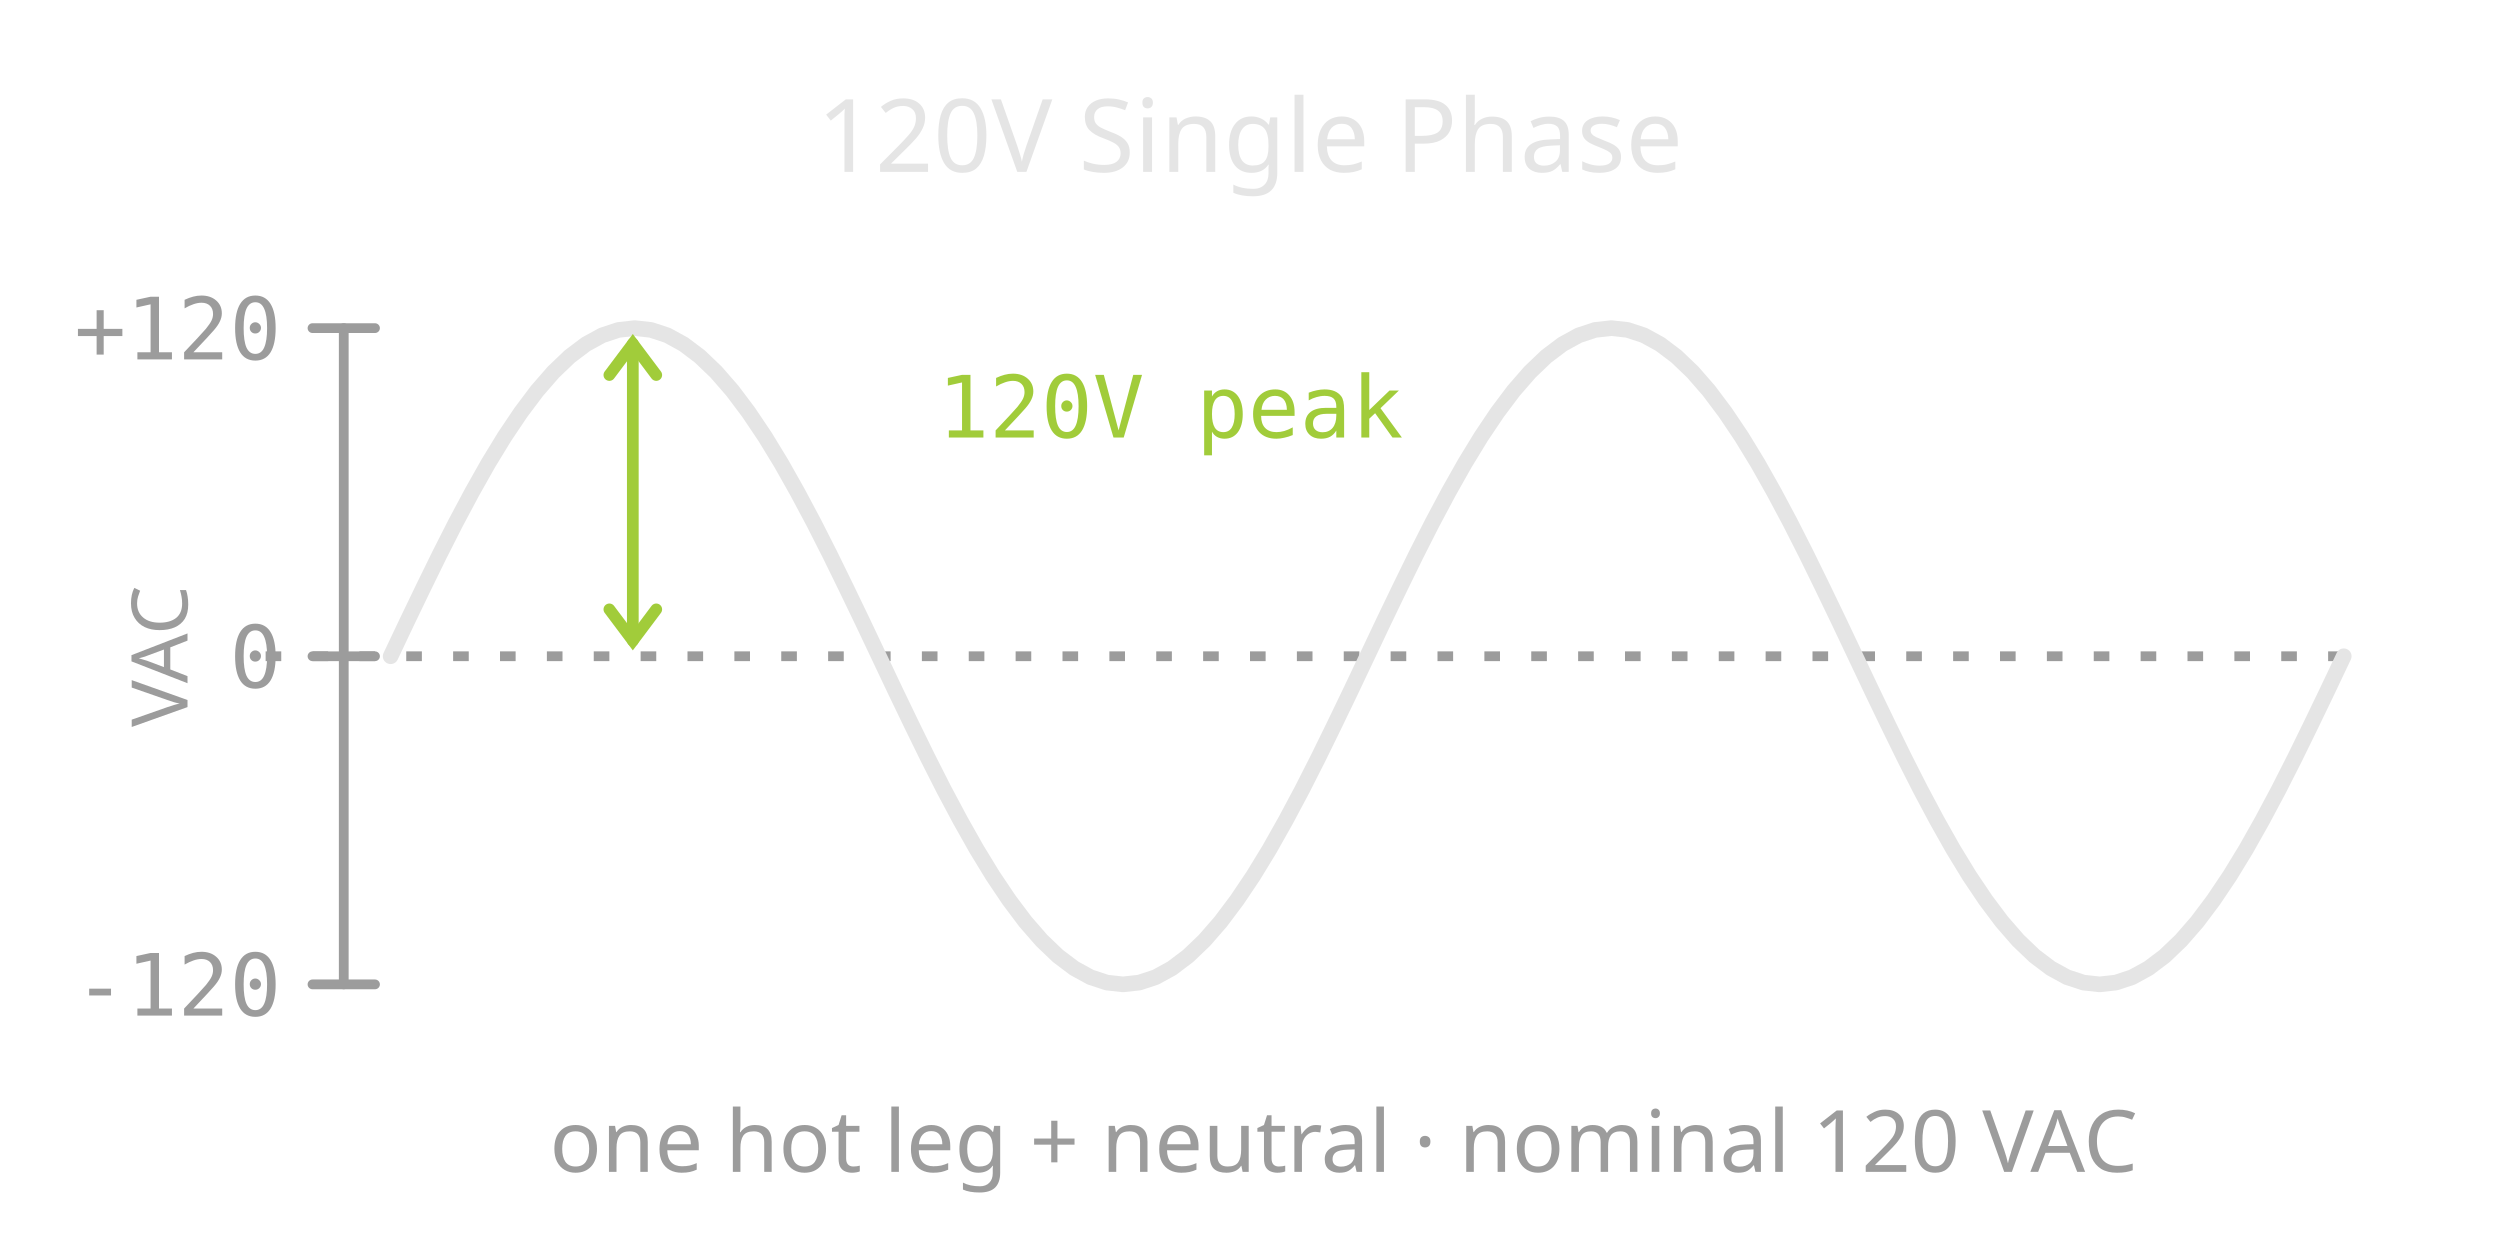
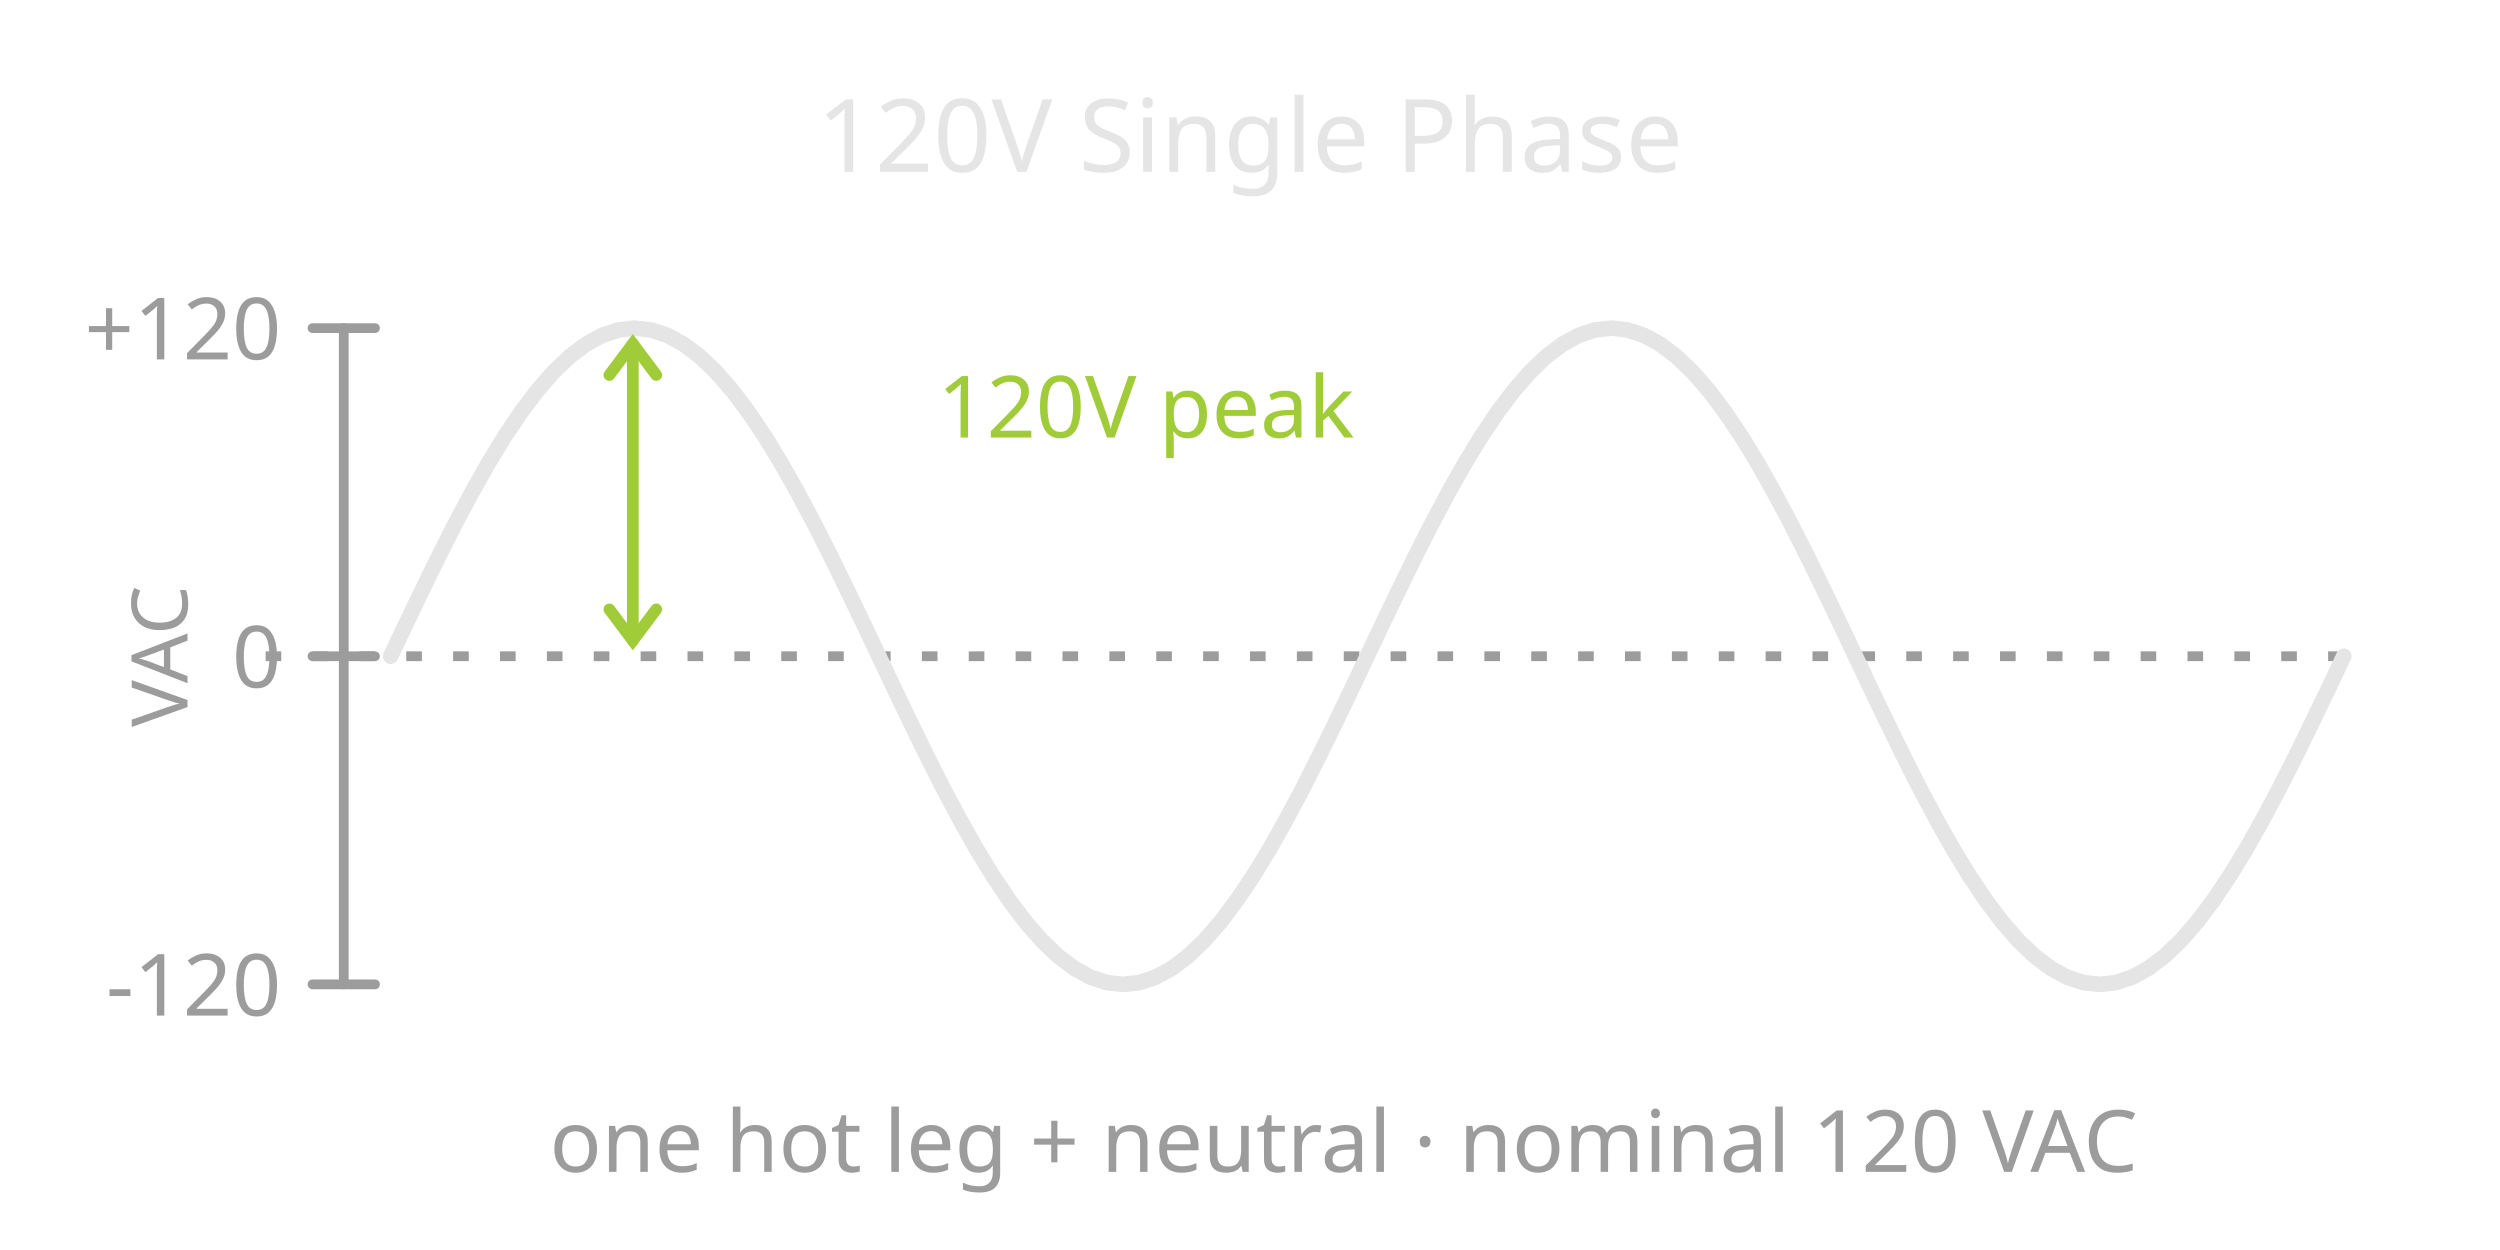
- <svg xmlns="http://www.w3.org/2000/svg" viewBox="0 0 320 160" fill="none" font-family="IBM Plex Sans, sans-serif">
+ <svg xmlns="http://www.w3.org/2000/svg" viewBox="0 0 320 160" fill="none" font-family="IBM Plex Sans">
  <line x1="34" y1="84" x2="300" y2="84" stroke="#9C9C9C" stroke-width="1.25" stroke-dasharray="2 4" />
  <line x1="44" y1="42" x2="44" y2="126" stroke="#9C9C9C" stroke-width="1.25" stroke-linecap="round" />
  <path d="M 50.0 84.0 L 52.08 79.61 L 54.17 75.27 L 56.25 71.02 L 58.33 66.92 L 60.42 63.0 L 62.5 59.31 L 64.58 55.9 L 66.67 52.79 L 68.75 50.02 L 70.83 47.63 L 72.92 45.63 L 75.0 44.06 L 77.08 42.92 L 79.17 42.23 L 81.25 42.0 L 83.33 42.23 L 85.42 42.92 L 87.5 44.06 L 89.58 45.63 L 91.67 47.63 L 93.75 50.02 L 95.83 52.79 L 97.92 55.9 L 100.0 59.31 L 102.08 63.0 L 104.17 66.92 L 106.25 71.02 L 108.33 75.27 L 110.42 79.61 L 112.5 84.0 L 114.58 88.39 L 116.67 92.73 L 118.75 96.98 L 120.83 101.08 L 122.92 105.0 L 125.0 108.69 L 127.08 112.1 L 129.17 115.21 L 131.25 117.98 L 133.33 120.37 L 135.42 122.37 L 137.5 123.94 L 139.58 125.08 L 141.67 125.77 L 143.75 126.0 L 145.83 125.77 L 147.92 125.08 L 150.0 123.94 L 152.08 122.37 L 154.17 120.37 L 156.25 117.98 L 158.33 115.21 L 160.42 112.1 L 162.5 108.69 L 164.58 105.0 L 166.67 101.08 L 168.75 96.98 L 170.83 92.73 L 172.92 88.39 L 175.0 84.0 L 177.08 79.61 L 179.17 75.27 L 181.25 71.02 L 183.33 66.92 L 185.42 63.0 L 187.5 59.31 L 189.58 55.9 L 191.67 52.79 L 193.75 50.02 L 195.83 47.63 L 197.92 45.63 L 200.0 44.06 L 202.08 42.92 L 204.17 42.23 L 206.25 42.0 L 208.33 42.23 L 210.42 42.92 L 212.5 44.06 L 214.58 45.63 L 216.67 47.63 L 218.75 50.02 L 220.83 52.79 L 222.92 55.9 L 225.0 59.31 L 227.08 63.0 L 229.17 66.92 L 231.25 71.02 L 233.33 75.27 L 235.42 79.61 L 237.5 84.0 L 239.58 88.39 L 241.67 92.73 L 243.75 96.98 L 245.83 101.08 L 247.92 105.0 L 250.0 108.69 L 252.08 112.1 L 254.17 115.21 L 256.25 117.98 L 258.33 120.37 L 260.42 122.37 L 262.5 123.94 L 264.58 125.08 L 266.67 125.77 L 268.75 126.0 L 270.83 125.77 L 272.92 125.08 L 275.0 123.94 L 277.08 122.37 L 279.17 120.37 L 281.25 117.98 L 283.33 115.21 L 285.42 112.1 L 287.5 108.69 L 289.58 105.0 L 291.67 101.08 L 293.75 96.98 L 295.83 92.73 L 297.92 88.39 L 300.0 84.0" stroke="#E5E5E5" stroke-width="2" stroke-linecap="round" stroke-linejoin="round" />
  <g stroke="#9C9C9C" stroke-width="1.25" stroke-linecap="round">
    <line x1="40" y1="42" x2="48" y2="42" />
    <line x1="40" y1="84" x2="48" y2="84" />
    <line x1="40" y1="126" x2="48" y2="126" />
  </g>
-   <g fill="#9C9C9C" font-size="11" font-weight="500" text-anchor="end" font-family="DM Mono, monospace">
+   <g fill="#9C9C9C" font-size="11" font-weight="500" text-anchor="end" font-family="DM Mono">
    <text x="36" y="46">+120</text>
    <text x="36" y="88">0</text>
    <text x="36" y="130">-120</text>
  </g>
-   <text x="20" y="88" fill="#9C9C9C" font-size="10" font-weight="500" text-anchor="middle" font-family="IBM Plex Sans, sans-serif" transform="rotate(-90 20 84)">VAC</text>
+   <text x="20" y="88" fill="#9C9C9C" font-size="10" font-weight="500" text-anchor="middle" font-family="IBM Plex Sans" transform="rotate(-90 20 84)">VAC</text>
  <g stroke="#A1CC3A" stroke-width="1.5" stroke-linecap="round">
    <line x1="81" y1="44" x2="81" y2="82" />
    <path d="M78 48 L81 44 L84 48" />
    <path d="M78 78 L81 82 L84 78" />
  </g>
-   <text x="120" y="56" fill="#A1CC3A" font-size="11" font-weight="500" text-anchor="start" font-family="DM Mono, monospace">120V peak</text>
+   <text x="120" y="56" fill="#A1CC3A" font-size="11" font-weight="500" text-anchor="start" font-family="DM Mono">120V peak</text>
  <text x="160" y="22" fill="#E5E5E5" font-size="13" font-weight="500" text-anchor="middle">120V Single Phase</text>
  <text x="172" y="150" fill="#9C9C9C" font-size="11" font-weight="500" text-anchor="middle">one hot leg + neutral · nominal 120 VAC</text>
</svg>
